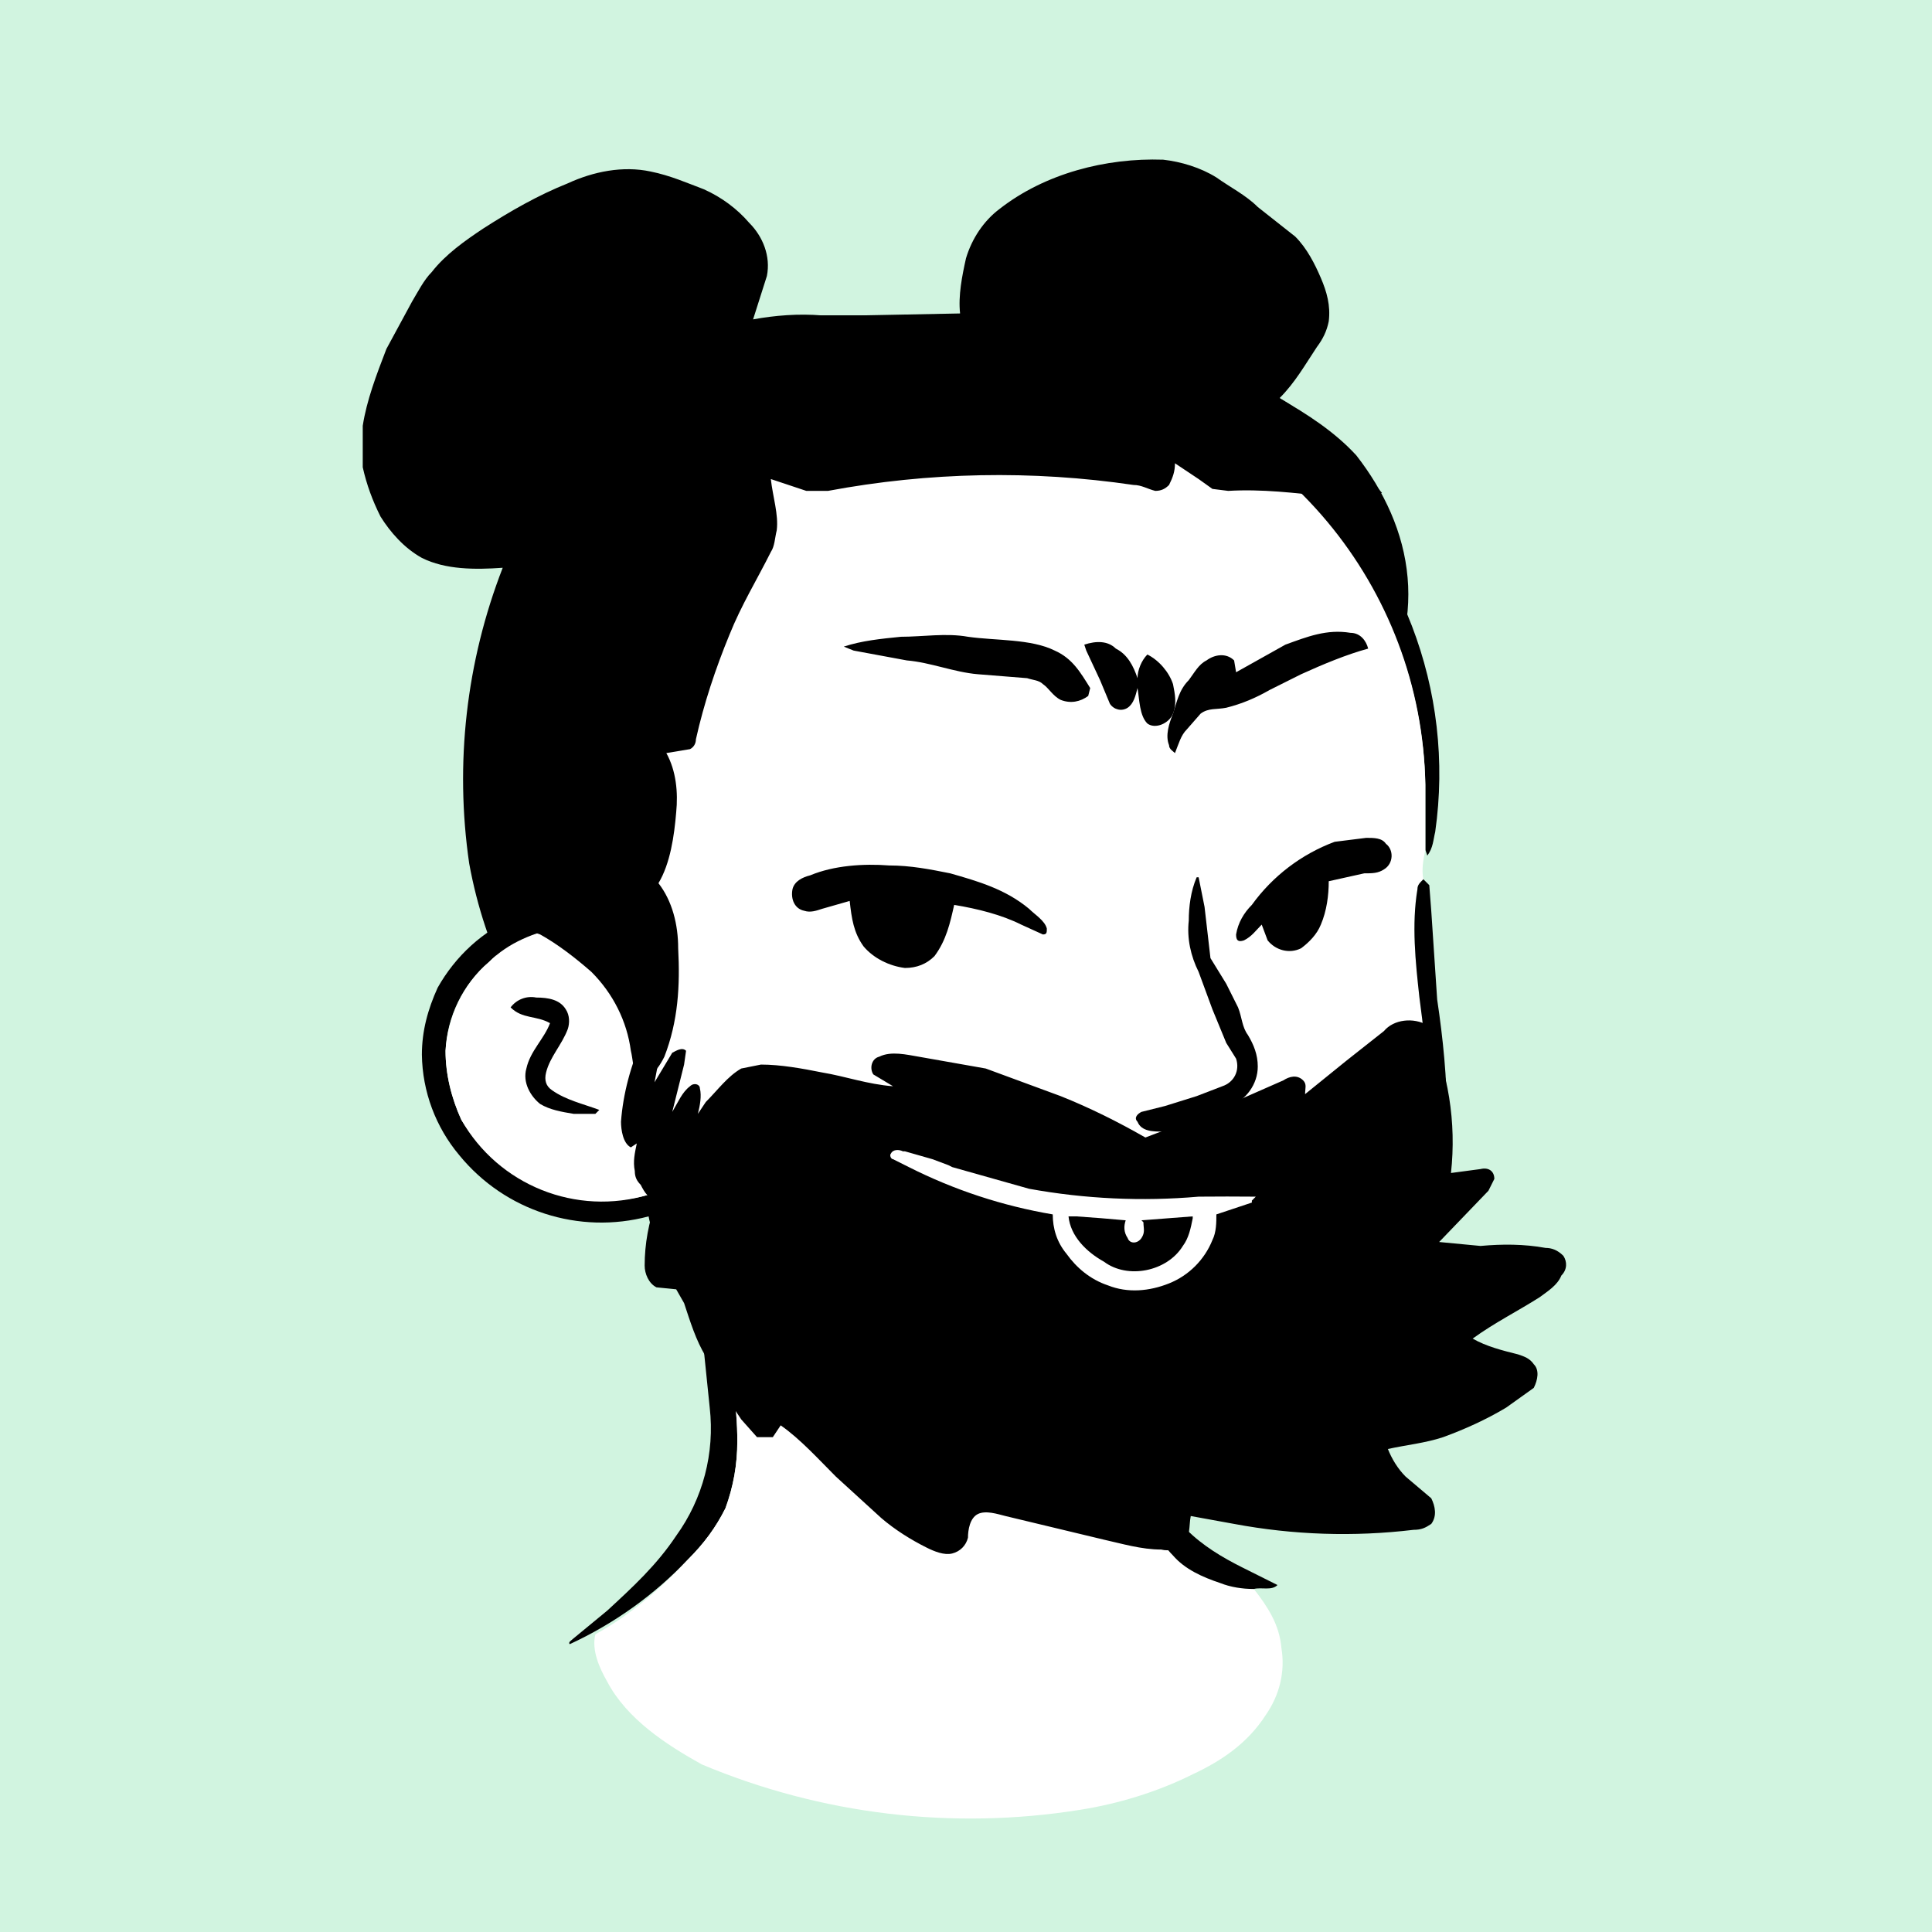
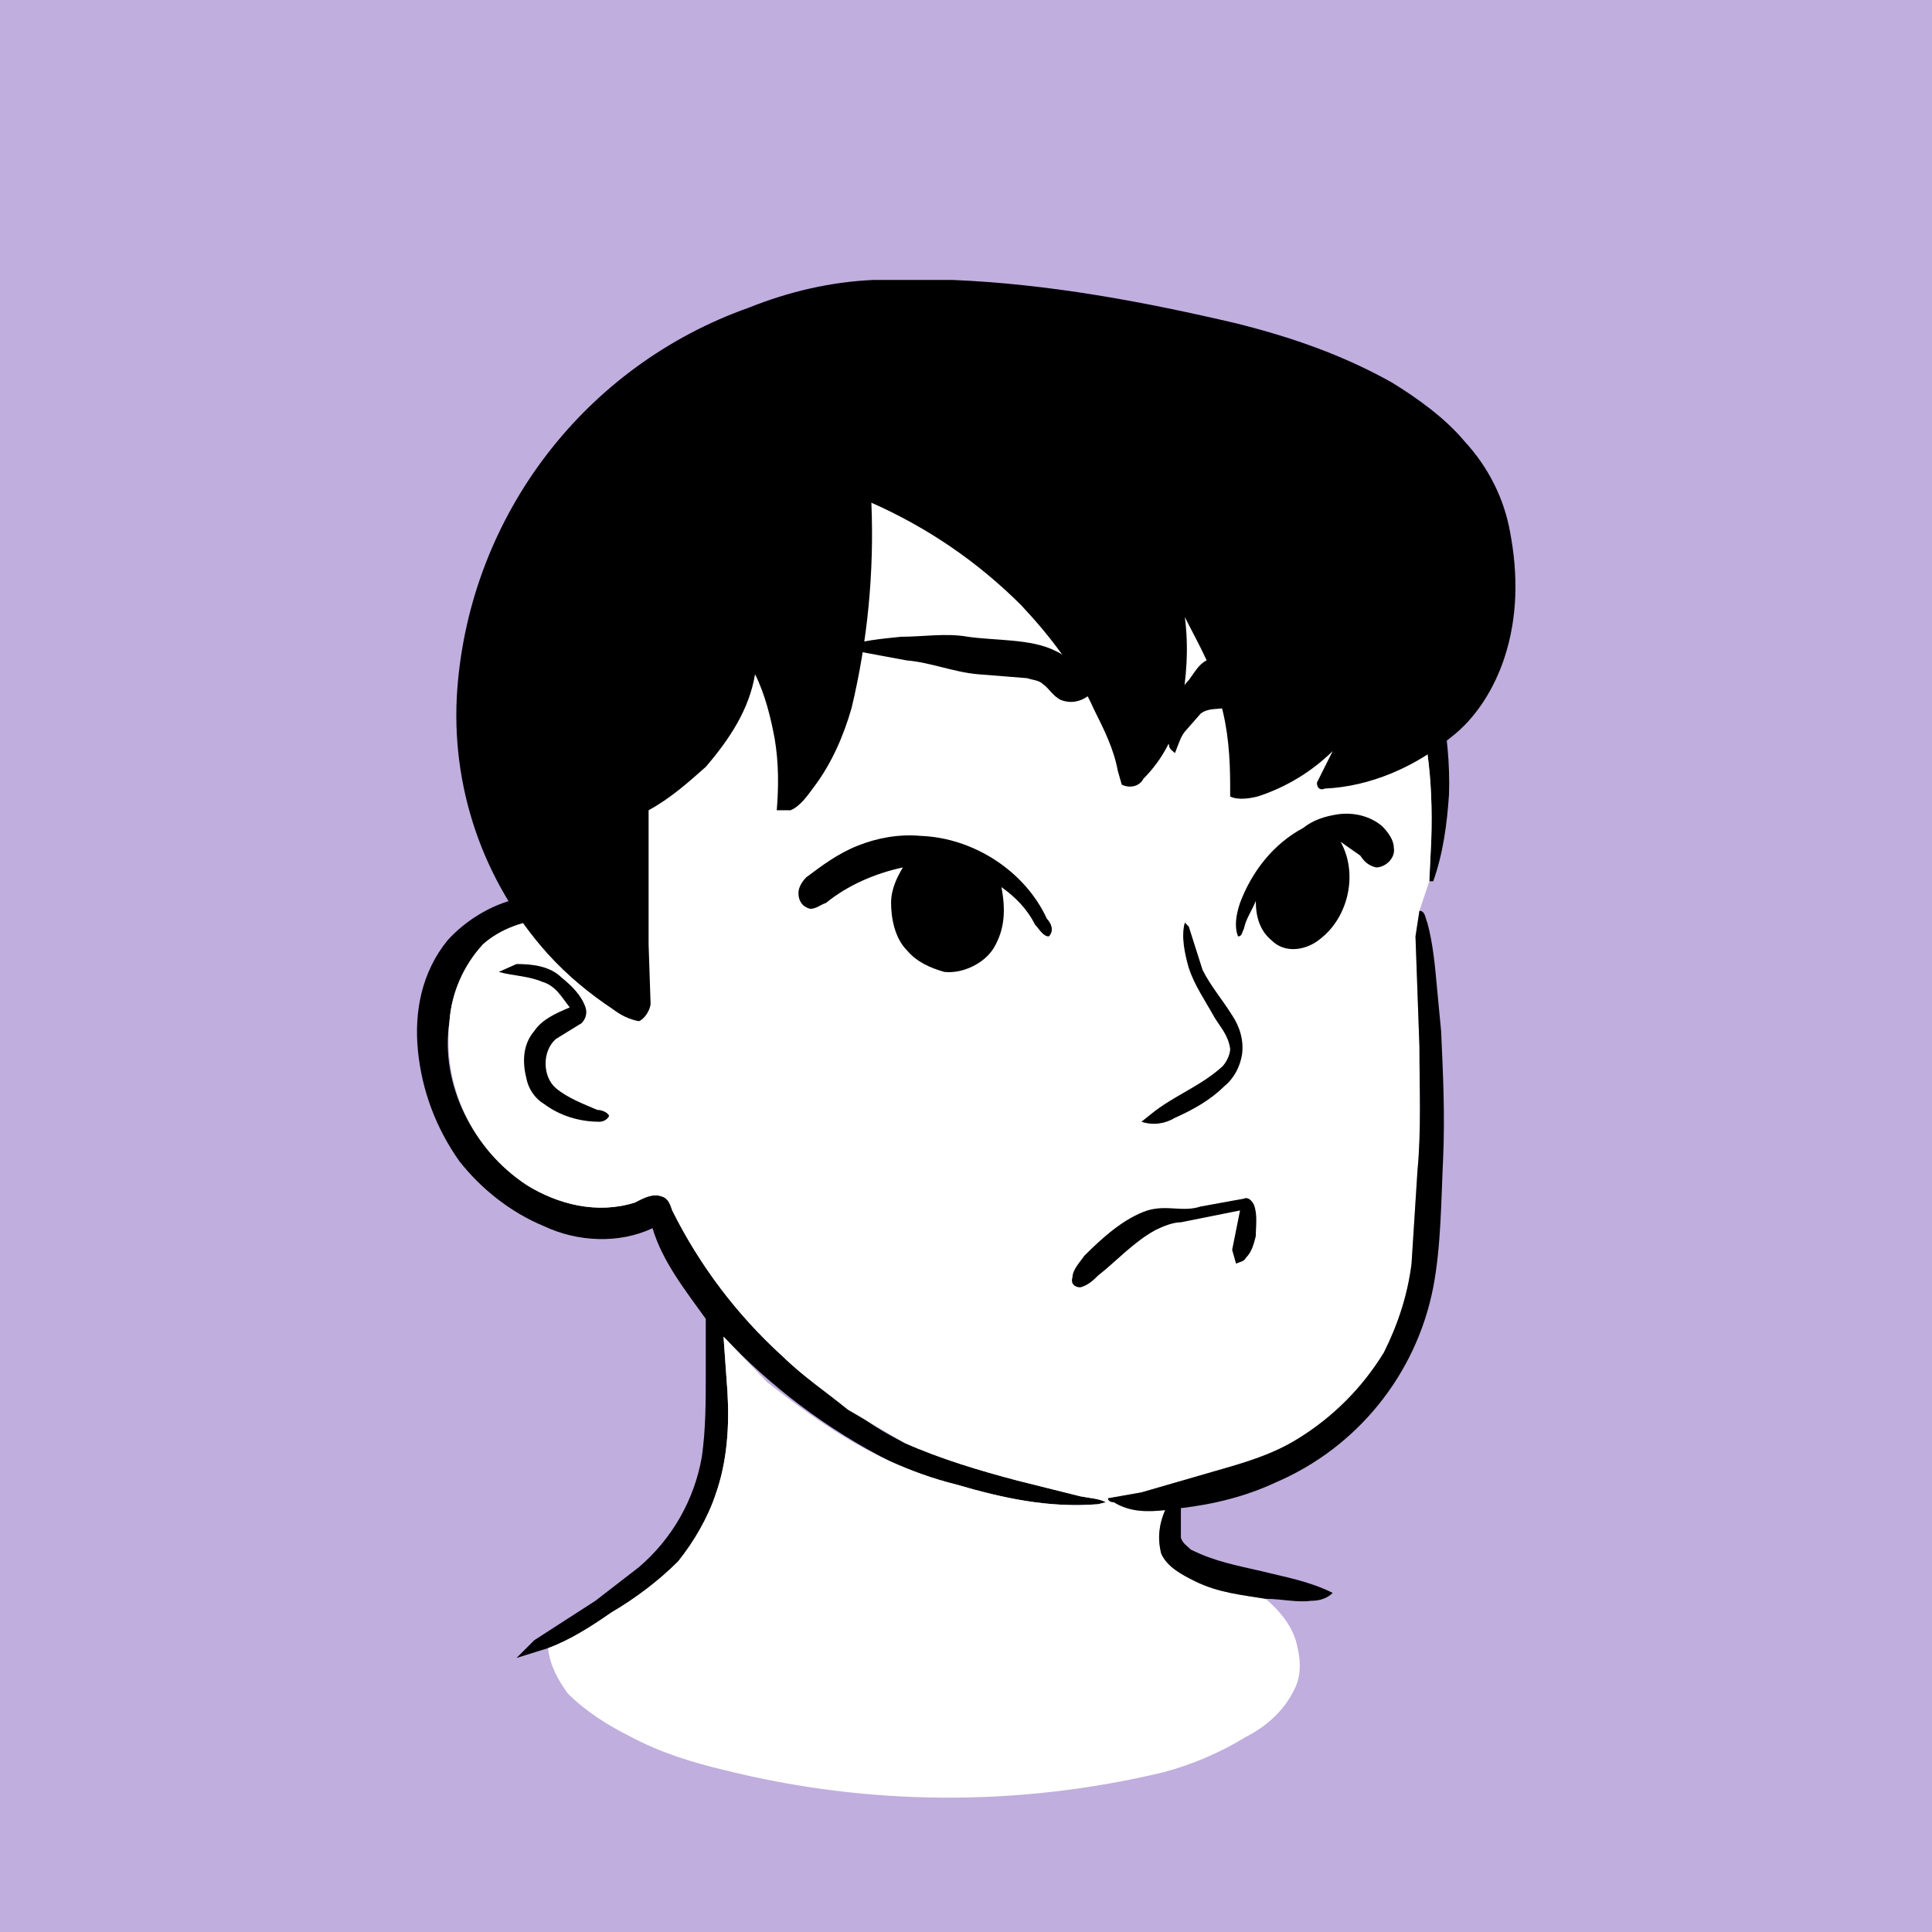
<svg xmlns="http://www.w3.org/2000/svg" viewBox="0 0 980 980" fill="none" shape-rendering="auto">
  <mask id="viewboxMask">
    <rect width="980" height="980" rx="0" ry="0" x="0" y="0" fill="#fff" />
  </mask>
  <g mask="url(#viewboxMask)">
-     <rect fill="#d1f4e0" width="980" height="980" x="0" y="0" />
+     <rect fill="#c0aede" width="980" height="980" x="0" y="0" />
    <g transform="translate(10 -60)">
-       <path d="M580 141c9 1 19 4 27 9 7 5 15 9 21 15l19 15c6 6 10 14 13 21s5 14 4 22c-1 5-3 9-6 13-6 9-11 18-19 26 14 8 28 17 39 29 14 18 24 39 26 62 1 11 0 23-3 34-2 6-10 8-15 4-4-2-5-6-7-10s-5-7-6-11c-8-15-17-30-24-46l-7-14-24-1-12-1-8-5-11-8c-1 4-2 8-5 11-1 3-4 3-7 2l-13-3-45-5c-28-1-57 2-86 6l-24 4-9-2-17-5c1 7 3 15 3 23-1 5 0 10-3 14-7 14-15 27-21 42-7 17-13 35-17 53 0 2-1 4-3 5l-12 2c5 9 5 19 5 29-1 12-2 26-9 37 7 9 10 21 10 33 1 18 0 37-7 54-2 5-5 10-10 12-1 1-4 2-4-1-2-5-2-11-3-16l-16-6-28-10-10-4c-3-2-5-6-7-9-10-20-17-41-21-63a296 296 0 0 1 17-150c-14 1-29 1-41-5-9-5-16-13-21-21-4-8-7-16-9-25v-21c2-13 7-26 12-39l13-24c3-5 6-11 10-15 7-9 17-16 26-22 14-9 28-17 43-23 13-6 28-9 42-6 10 2 19 6 27 9 9 4 17 10 23 17 7 7 11 17 9 27l-7 22c11-2 23-3 35-2h19l51-1c-1-9 1-19 3-28 3-10 9-19 17-25 23-18 54-26 83-25Z" fill="#000000" />
-       <path d="M486 236c57-2 115 18 159 56a209 209 0 0 1 73 190c-1 4-1 8-4 12l-1-3v-33a215 215 0 0 0-172-206 235 235 0 0 0-270 153c-12 37-14 78-6 116 6-2 12-2 17-2 2 1 5 1 6 3s0 3-1 4l-12 4c-14 3-27 8-37 18a63 63 0 0 0-22 45c0 12 3 24 8 35 8 13 19 24 33 31 18 10 41 13 62 7 2-1 4-2 6-1s3 4 4 6l15 30a215 215 0 0 0 72 63c28 15 59 21 90 26 3 1 8 1 10 4 1 2 0 3-2 4l-11 1a231 231 0 0 1-147-62c5 18 8 36 8 54 0 12-2 23-6 34-5 10-11 18-19 26a196 196 0 0 1-60 43c-1-1 1-2 2-3l17-14c13-12 25-23 35-38a93 93 0 0 0 17-65l-4-39-2-10-12-17c-5-10-11-20-13-31a93 93 0 0 1-96-31 81 81 0 0 1-19-51c0-12 3-23 8-34 9-16 23-29 40-36-8-31-8-62-3-93 8-40 26-77 51-108 45-54 115-87 186-88Z" fill="#000" />
-       <path d="M541 252a214 214 0 0 1 172 206v33c-1 5-2 10-1 15-2 2-3 3-3 5-3 18-1 37 1 55 4 29 6 59 2 88-3 28-13 56-30 79-16 21-38 34-62 43-15 6-30 9-45 13-11 2-22 4-32 8 1 2 4 1 6 2 12 1 24-1 36-2-5 8-8 17-9 26-2 10 2 19 9 26 6 7 15 11 24 14 5 2 11 3 17 3 7 9 13 18 14 30 2 12-1 24-8 34-9 14-22 23-37 30-18 9-38 15-57 18a352 352 0 0 1-192-23c-18-10-38-23-48-42-4-7-8-16-6-24 18-10 33-23 47-38 8-8 14-16 19-26 4-11 6-22 6-34 0-18-3-36-8-54a235 235 0 0 0 147 62l11-1c2-1 3-2 2-4-2-3-7-3-10-4-31-5-62-11-90-26-18-10-36-22-50-37-8-8-16-17-22-26l-15-30c-1-2-2-5-4-6s-4 0-6 1a82 82 0 0 1-95-38c-5-11-8-23-8-35 1-17 9-34 22-45 10-10 23-15 37-18l12-4c1-1 2-2 1-4s-4-2-6-3c-5 0-11 0-17 2-8-38-6-79 6-116a236 236 0 0 1 270-153Z" fill="#ffffff" />
-       <path d="m712 506 3 3 1 13 3 45c3 20 5 40 5 60 0 16-1 32-5 47-6 28-20 56-40 76a174 174 0 0 1-88 46c-1 9-4 16-4 25-1 6 2 10 5 15 8 8 18 14 28 19l18 9c-3 3-8 1-12 2-6 0-12-1-17-3-9-3-18-7-24-14-7-7-11-16-9-26 1-9 4-18 9-26-12 1-24 3-36 2-2-1-5 0-6-2 10-4 21-6 32-8 15-4 30-7 45-13 24-9 46-22 62-43 17-23 27-51 30-79 4-29 2-59-2-88-2-18-4-37-1-55 0-2 1-3 3-5ZM262 566c6 0 12 1 15 6 2 3 2 7 1 10-3 8-9 14-11 22-1 4 0 7 3 9 7 5 16 7 24 10l-2 2h-11c-6-1-12-2-17-5-5-4-9-11-7-18 2-9 9-15 12-23-7-4-14-2-20-8 3-4 8-6 13-5Z" fill="#000" />
-       <path d="M683 485c4 0 8 0 10 3 4 3 4 10-1 13-3 2-6 2-10 2l-18 4c0 7-1 15-4 22-2 5-6 9-10 12-6 3-13 1-17-4l-3-8c-3 3-5 6-9 8-3 1-4 0-4-3 1-6 4-11 8-15a91 91 0 0 1 42-32l16-2ZM441 499c11 0 21 2 31 4 14 4 28 8 40 18 3 3 8 6 9 10 0 2 0 3-2 3l-11-5c-10-5-22-8-34-10-2 9-4 18-10 26-4 4-9 6-15 6-8-1-16-5-21-11-5-7-6-14-7-23l-14 4c-3 1-6 2-9 1-5-1-7-6-6-11 1-4 5-6 9-7 12-5 27-6 40-5Z" fill="#000000" />
+       <path d="M528 244c41 6 80 22 113 47 28 21 50 49 65 81 13 28 20 60 19 91-1 15-3 30-8 44h-2l1-21c1-30-2-59-13-87-10-30-28-57-50-79-42-40-98-62-156-63a243 243 0 0 0-196 94 207 207 0 0 0-40 139l2 25c8 0 19 0 25 7l-3 3-17 1c-12 1-24 5-33 13a64 64 0 0 0-17 39c-5 32 12 65 39 83 16 10 36 15 55 9 4-2 9-5 14-3 3 1 4 4 5 7a251 251 0 0 0 90 100c8 7 18 13 28 18 18 8 38 14 57 19l32 8c5 1 9 1 13 3l-4 1c-25 2-48-3-72-10-12-3-23-7-34-12a306 306 0 0 1-84-63l2 28c1 17 0 35-6 52-4 12-11 24-19 34-10 10-22 19-34 26-10 7-21 14-32 18l-16 5 9-9 31-20 22-17a95 95 0 0 0 32-56c2-14 2-28 2-43v-27c-10-14-22-29-27-46-17 8-38 7-55-1-17-7-32-19-43-33-12-17-19-36-21-56s2-40 15-56c9-10 22-18 35-21-4-14-6-29-6-44a234 234 0 0 1 83-173 249 249 0 0 1 199-55Z" fill="#000" />
+       <path d="M653 320c22 22 40 49 50 79 11 28 14 57 13 87l-1 21-5 15-2 13 2 56c0 21 1 42-1 63l-3 47c-2 16-7 31-14 45-11 18-26 33-44 44-13 8-27 12-41 16l-38 11-17 3c0 1 1 2 3 2 8 5 17 5 26 4-3 7-4 14-2 22 3 7 11 11 17 14 12 6 24 7 36 9 7 6 14 14 16 24 2 8 2 16-2 23-5 10-14 18-24 23-13 8-27 14-42 18a468 468 0 0 1-222-1c-17-4-33-9-48-17-12-6-23-13-32-22-5-7-9-14-10-23 11-4 22-11 32-18 12-7 24-16 34-26 8-10 15-22 19-34 6-17 7-35 6-52l-2-28 22 23c19 15 40 30 62 40 11 5 22 9 34 12 24 7 47 12 72 10l4-1c-4-2-8-2-13-3l-32-8c-19-5-39-11-57-19l-29-17c-11-9-23-17-33-27a251 251 0 0 1-56-74c-1-3-2-6-5-7-5-2-10 1-14 3-19 6-39 1-55-9a88 88 0 0 1-39-83c1-14 7-28 17-39 9-8 21-12 33-13l17-1 3-3c-6-7-17-7-25-7l-2-25a207 207 0 0 1 40-139 243 243 0 0 1 196-94c58 1 114 23 156 63Z" fill="#ffffff" />
+       <path d="M710 522c3 0 3 4 4 6 3 11 4 23 5 34l2 21c1 22 2 43 1 65-1 21-1 44-5 65a136 136 0 0 1-80 99c-15 7-31 11-48 13v15c1 3 3 4 5 6 12 6 23 8 36 11 12 3 24 5 36 11-3 3-7 4-11 4-7 1-15-1-23-1-12-2-24-3-36-9-6-3-14-7-17-14-2-8-1-15 2-22-9 1-18 1-26-4-2 0-3-1-3-2l17-3 38-11c14-4 28-8 41-16 18-11 33-26 44-44 7-14 12-29 14-45l3-47c2-21 1-42 1-63l-2-56 2-13ZM252 549c8 0 17 1 23 7 5 4 10 9 12 15 1 3 0 6-2 8l-13 8c-7 6-7 19 0 25 6 5 14 8 21 11 2 0 5 1 6 3-1 2-3 3-5 3-10 0-20-3-28-9-5-3-8-8-9-13-2-8-2-17 4-24 4-6 11-9 18-12-4-5-7-11-14-13-7-3-15-3-22-5l9-4Z" fill="#000" />
+       <path d="M669 473c8-1 16 1 22 6 3 3 6 7 6 11 1 5-4 10-9 10-4-1-6-3-8-6l-10-7c9 16 4 38-10 49-7 6-18 8-25 1-6-5-8-12-8-20-2 5-5 9-6 14-1 2-1 4-3 4-2-5-1-11 1-17 6-16 17-30 32-38 5-4 11-6 18-7ZM457 484c27 1 53 18 64 42 2 2 4 6 1 9-3 0-5-4-7-6-4-8-10-14-17-19 2 11 2 21-4 31-5 8-16 13-25 12-7-2-14-5-19-11-6-6-8-16-8-24 0-7 3-13 6-18-14 3-28 9-39 18-3 1-5 3-8 3-4-1-6-4-6-8 0-3 2-6 4-8 8-6 16-12 26-16s21-6 32-5Z" fill="#000000" />
      <g fill="#000000">
        <path d="M675 381c5 0 8 4 9 8-11 3-23 8-34 13l-16 8c-7 4-14 7-22 9-5 1-9 0-13 3l-7 8c-3 3-4 7-6 12-1-1-3-2-3-4-2-5 0-11 2-16 2-6 3-12 8-17 3-4 5-8 9-10 4-3 10-4 14 0l1 6 25-14c11-4 21-8 33-6ZM481 383c14 2 32 1 44 7 9 4 13 11 18 19l-1 4c-4 3-9 4-14 2-4-2-6-6-9-8-2-2-5-2-8-3l-25-2c-12-1-24-6-36-7l-27-5-5-2c9-3 19-4 29-5 11 0 23-2 34 0Z" />
        <path d="M540 387c6-2 12-2 16 2 6 3 9 9 11 15 0-4 2-9 5-12 6 3 11 9 13 15 1 5 2 10 0 15s-9 8-13 5c-4-4-4-12-5-18-1 4-2 8-5 10s-7 1-9-2l-5-12-7-15-1-3Z" />
      </g>
-       <path d="M597 505h1l3 15 3 26 8 13 6 12c2 5 2 10 5 14 3 5 5 10 5 16 0 9-6 17-14 20l-19 8c-5 3-9 5-15 5-5 0-11 0-13-5-2-2 0-4 2-5l12-3 16-5 13-5c6-2 9-8 7-14l-5-8-7-17-7-19c-4-8-6-17-5-26 0-7 1-15 4-22Z" fill="#000000" />
-       <path d="M714 580a143 143 0 0 1 12 75l15-2c4-1 7 1 7 5l-3 6-25 26 21 2c11-1 22-1 33 1 3 0 6 1 9 4 2 3 2 7-1 10-2 5-7 8-11 11-11 7-23 13-34 21 7 4 15 6 23 8 3 1 6 2 8 5 3 3 2 8 0 12l-14 10c-10 6-21 11-32 15-9 3-19 4-28 6 2 5 5 10 9 14l13 11c2 4 3 9 0 13-3 2-5 3-9 3a300 300 0 0 1-91-3l-22-4c-1 5 0 11-4 14-3 3-7 4-11 3-10 0-20-3-29-5l-50-12c-4-1-10-3-14-1s-5 8-5 12c-1 4-4 7-8 8s-9-1-13-3c-8-4-16-9-23-15l-23-21c-9-9-18-19-28-26l-4 6h-8l-8-9c-7-10-12-21-18-32-5-8-8-18-11-27l-4-7-10-1c-4-2-6-7-6-11 0-11 2-22 6-33-4-1-6-4-8-8-2-2-3-4-3-7-1-5 0-9 1-14l-3 2c-4-2-5-9-5-13 1-14 5-29 11-42 1-2 2-5 4-6 1-2 3-2 4 0 2 1 2 5 2 7l-4 21 9-15c2-1 5-3 7-1l-1 7-6 24c3-5 5-10 9-13 2-2 5-1 5 1 1 4 0 9-1 13l4-6c6-6 11-13 18-17l10-2c10 0 21 2 31 4 12 2 23 6 36 7l-10-6c-2-3-1-8 3-9 6-3 14-1 20 0l34 6 38 14c15 6 29 13 43 21 15-6 31-10 45-18l25-11c3-2 7-3 10 0 2 2 1 4 1 7l21-17 19-15c5-6 15-7 22-3Z" fill="#000000" />
-       <path fill-rule="evenodd" clip-rule="evenodd" d="m463 648-14-4h-1c-2-1-5-1-6 1-1 1 0 3 1 3l6 3 2 1a257 257 0 0 0 73 24c0 7 2 14 7 20 5 7 12 13 21 16 10 4 21 3 31-1s18-12 22-22c2-4 2-9 2-13l18-6v-1l2-2a1497 1497 0 0 0-29 0 324 324 0 0 1-86-4l-39-11-2-1-8-3Zm69 29c1 10 9 18 18 23 12 9 32 5 40-8 3-4 4-9 5-14v-1l-26 2 1 1c0 3 1 5-1 8s-6 3-7 0c-2-3-2-6-1-9a1036 1036 0 0 0-25-2h-4Z" fill="#ffffff" />
-       <path d="M508 220a271 271 0 0 1 97 24c14 7 29 14 42 23 8 5 16 11 22 18l22 25c-9 4-18 3-27 2-17-2-34-4-51-3l-8-1-7-5-12-8c0 4-1 7-3 11-2 2-4 3-7 3-4-1-7-3-11-3a470 470 0 0 0-155 3h-11l-18-6c1 9 4 18 3 26-1 4-1 8-3 11-7 14-15 27-21 42-7 17-13 35-17 53 0 2-1 4-3 5l-12 2c5 9 6 20 5 30-1 12-3 26-9 36 7 9 10 21 10 33 1 19 0 37-7 55-2 4-5 9-10 11-1 1-4 1-4-1-2-4-2-9-3-13-2-15-9-29-20-40-8-7-17-14-26-19-6-2-11-4-16-8l-6-8c-12-32-16-67-12-101a285 285 0 0 1 37-113c10-16 22-30 35-43 10-9 20-17 31-23l14-5 32-11 19-2h43c23 0 44-2 67 0Z" fill="#000000" />
+       <path d="m591 528 2 2 7 22c4 8 10 15 15 23 4 6 6 13 5 20-1 6-4 12-9 16-7 7-16 12-25 16-5 3-11 4-17 2l5-4c11-9 25-14 36-24 2-2 4-6 4-9-1-7-5-11-8-16-5-9-10-16-13-25-2-7-4-16-2-23Z" fill="#000000" />
+       <path d="M621 668c2-1 4 1 5 3 2 5 1 11 1 16-1 4-2 8-5 11-1 2-3 2-5 3l-2-7 4-20-30 6c-4 0-9 2-13 4-11 6-20 16-29 23-2 2-5 5-9 6-3 0-5-2-4-5 0-4 4-8 6-11 9-9 20-19 32-23 10-3 18 1 27-2l22-4Z" fill="#000000" />
+       <path d="M433 202h40c49 2 97 11 144 22 28 7 54 16 79 30 13 8 27 18 37 30 12 13 20 29 23 46 4 21 4 43-3 64-5 15-14 30-27 40-18 15-41 25-64 26-2 1-4 0-4-3l8-16a97 97 0 0 1-38 23c-4 1-10 2-14 0v-5c0-15-1-29-5-43-3-16-11-29-18-43 2 15 1 31-2 46-3 14-9 26-19 36-2 4-7 5-11 3l-2-7c-2-11-7-21-12-31-9-20-22-37-37-53a250 250 0 0 0-76-52 380 380 0 0 1-10 104c-4 14-10 28-19 40-3 4-7 10-12 12h-7c1-12 1-24-1-36-2-11-5-23-10-33-3 18-13 33-25 47-9 8-18 16-29 22v68l1 30c0 3-3 8-6 9-5-1-9-3-13-6-12-8-23-17-33-28a181 181 0 0 1-46-135 223 223 0 0 1 148-193c20-8 41-13 63-14Z" fill="#000000" />
    </g>
    <g transform="translate(10 -60)" />
  </g>
</svg>
